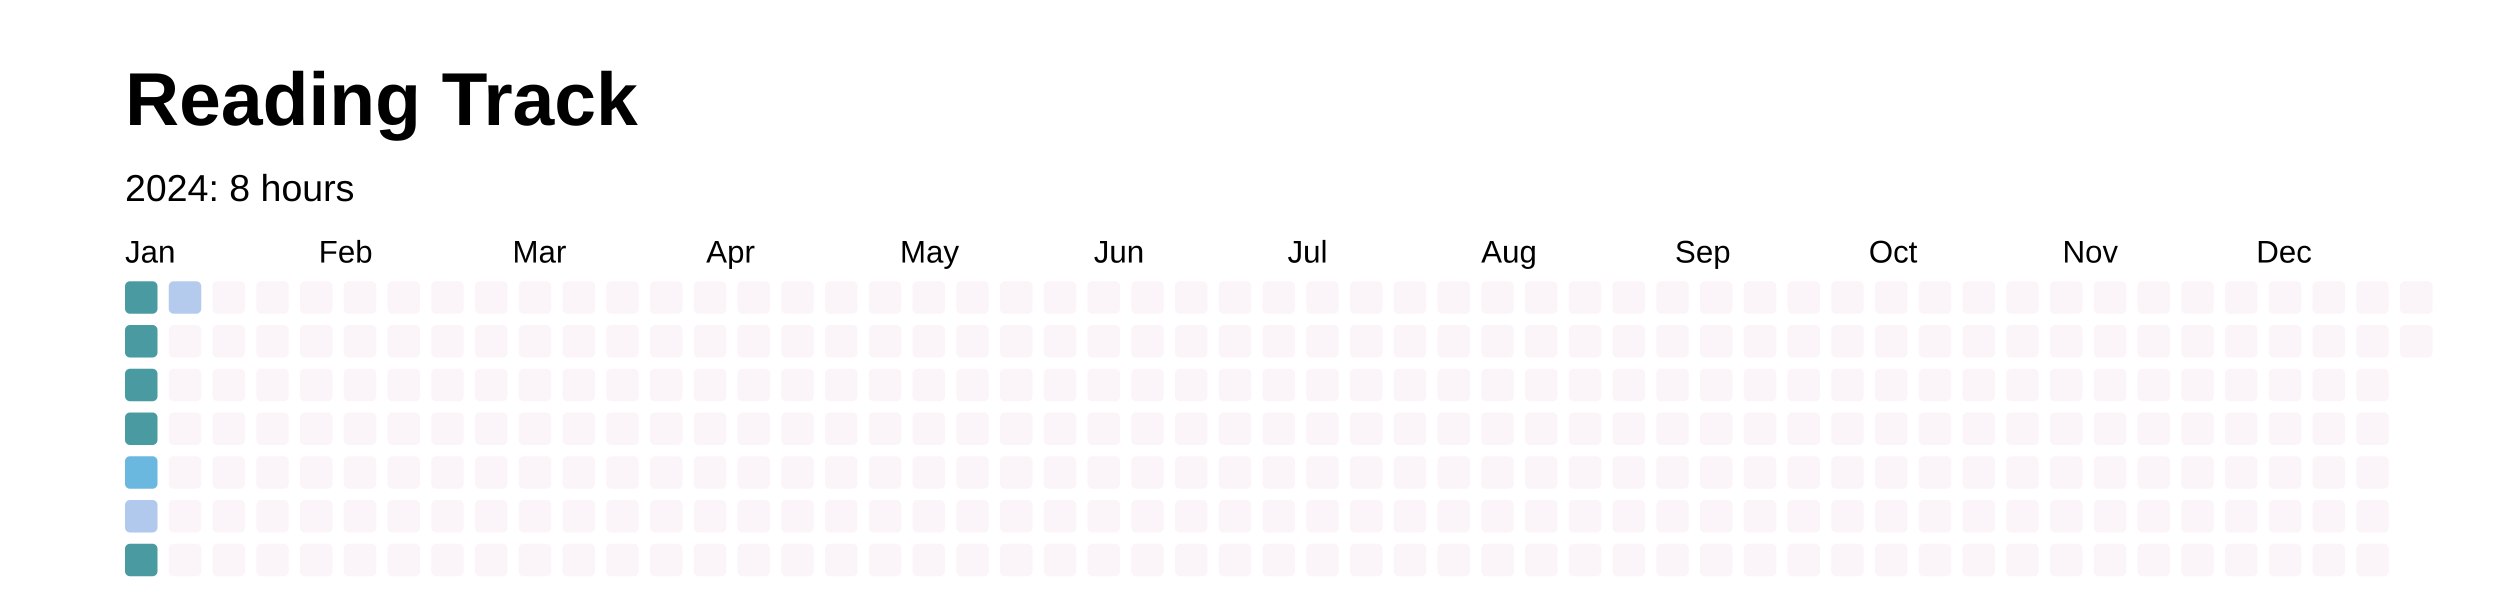
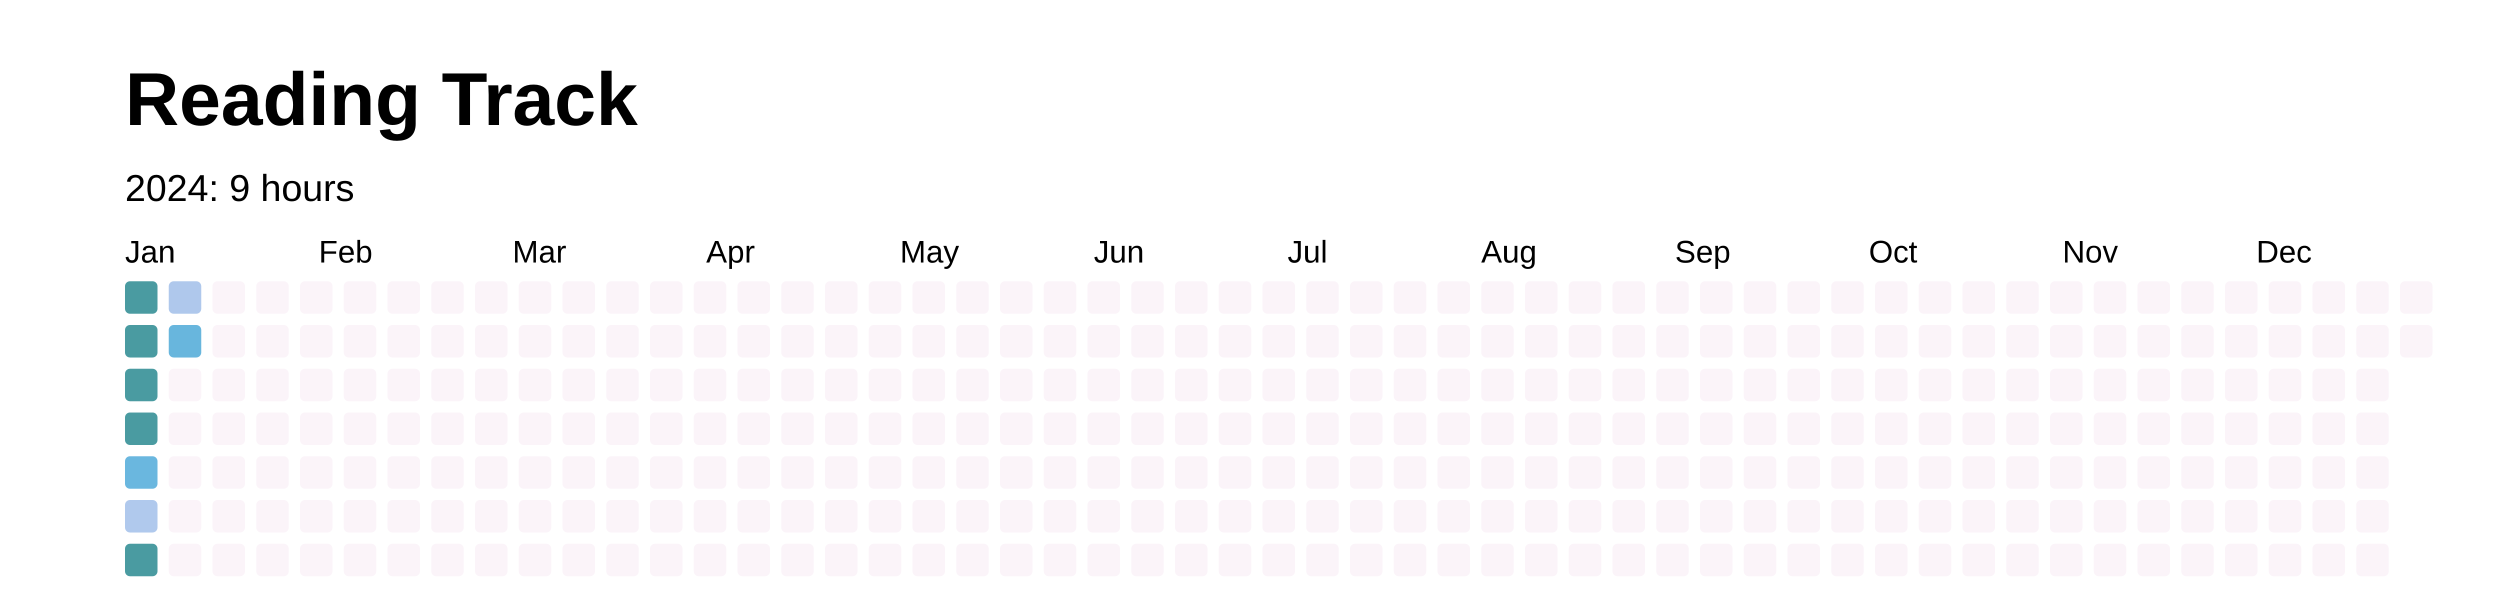
<svg xmlns="http://www.w3.org/2000/svg" baseProfile="full" height="48mm" version="1.1" viewBox="0,0,200,48" width="200mm">
  <defs />
  <rect fill="#FFFFFF" height="48" width="200" x="0" y="0" />
  <text fill="#000000" style="font-size:6px; font-family:Arial; font-weight:bold;" x="10" y="10">Reading Track</text>
-   <text dominant-baseline="hanging" fill="#000000" style="font-size:3.0px; font-family:Arial;" x="10" y="14">2024: 8 hours</text>
+   <text dominant-baseline="hanging" fill="#000000" style="font-size:3.0px; font-family:Arial;" x="10" y="14">2024: 9 hours</text>
  <text fill="#000000" style="font-size:2.5px; font-family:Arial" x="10.0" y="21.0">Jan</text>
  <text fill="#000000" style="font-size:2.5px; font-family:Arial" x="25.5" y="21.0">Feb</text>
  <text fill="#000000" style="font-size:2.5px; font-family:Arial" x="41.0" y="21.0">Mar</text>
  <text fill="#000000" style="font-size:2.5px; font-family:Arial" x="56.5" y="21.0">Apr</text>
  <text fill="#000000" style="font-size:2.5px; font-family:Arial" x="72.0" y="21.0">May</text>
  <text fill="#000000" style="font-size:2.5px; font-family:Arial" x="87.5" y="21.0">Jun</text>
  <text fill="#000000" style="font-size:2.5px; font-family:Arial" x="103.0" y="21.0">Jul</text>
  <text fill="#000000" style="font-size:2.5px; font-family:Arial" x="118.5" y="21.0">Aug</text>
  <text fill="#000000" style="font-size:2.5px; font-family:Arial" x="134.0" y="21.0">Sep</text>
  <text fill="#000000" style="font-size:2.5px; font-family:Arial" x="149.5" y="21.0">Oct</text>
  <text fill="#000000" style="font-size:2.5px; font-family:Arial" x="165.0" y="21.0">Nov</text>
  <text fill="#000000" style="font-size:2.5px; font-family:Arial" x="180.5" y="21.0">Dec</text>
  <rect fill="#4a9ba1" height="2.6" rx="0.4" ry="0.4" width="2.6" x="10.0" y="22.5" />
  <rect fill="#4a9ba1" height="2.6" rx="0.4" ry="0.4" width="2.6" x="10.0" y="26.0" />
  <rect fill="#4a9ba1" height="2.6" rx="0.4" ry="0.4" width="2.6" x="10.0" y="29.5" />
  <rect fill="#4a9ba1" height="2.6" rx="0.4" ry="0.4" width="2.6" x="10.0" y="33.0" />
  <rect fill="#6ab7df" height="2.6" rx="0.4" ry="0.4" width="2.6" x="10.0" y="36.5" />
  <rect fill="#b0c9ed" height="2.6" rx="0.4" ry="0.4" width="2.6" x="10.0" y="40.0" />
  <rect fill="#4a9ba1" height="2.6" rx="0.4" ry="0.4" width="2.6" x="10.0" y="43.5" />
-   <rect fill="#b4cbee" height="2.6" rx="0.4" ry="0.4" width="2.6" x="13.5" y="22.5" />
-   <rect fill="#FBF4F9" height="2.6" rx="0.4" ry="0.4" width="2.6" x="13.5" y="26.0" />
+   <rect fill="#afc8ec" height="2.6" rx="0.4" ry="0.4" width="2.6" x="13.5" y="22.5" />
+   <rect fill="#68b6dd" height="2.6" rx="0.4" ry="0.4" width="2.6" x="13.5" y="26.0" />
  <rect fill="#FBF4F9" height="2.6" rx="0.4" ry="0.4" width="2.6" x="13.5" y="29.5" />
  <rect fill="#FBF4F9" height="2.6" rx="0.4" ry="0.4" width="2.6" x="13.5" y="33.0" />
  <rect fill="#FBF4F9" height="2.6" rx="0.4" ry="0.4" width="2.6" x="13.5" y="36.5" />
  <rect fill="#FBF4F9" height="2.6" rx="0.4" ry="0.4" width="2.6" x="13.5" y="40.0" />
  <rect fill="#FBF4F9" height="2.6" rx="0.4" ry="0.4" width="2.6" x="13.5" y="43.5" />
  <rect fill="#FBF4F9" height="2.6" rx="0.4" ry="0.4" width="2.6" x="17.0" y="22.5" />
  <rect fill="#FBF4F9" height="2.6" rx="0.4" ry="0.4" width="2.6" x="17.0" y="26.0" />
  <rect fill="#FBF4F9" height="2.6" rx="0.4" ry="0.4" width="2.6" x="17.0" y="29.5" />
  <rect fill="#FBF4F9" height="2.6" rx="0.4" ry="0.4" width="2.6" x="17.0" y="33.0" />
  <rect fill="#FBF4F9" height="2.6" rx="0.4" ry="0.4" width="2.6" x="17.0" y="36.5" />
  <rect fill="#FBF4F9" height="2.6" rx="0.4" ry="0.4" width="2.6" x="17.0" y="40.0" />
  <rect fill="#FBF4F9" height="2.6" rx="0.4" ry="0.4" width="2.6" x="17.0" y="43.5" />
  <rect fill="#FBF4F9" height="2.6" rx="0.4" ry="0.4" width="2.6" x="20.5" y="22.5" />
  <rect fill="#FBF4F9" height="2.6" rx="0.4" ry="0.4" width="2.6" x="20.5" y="26.0" />
  <rect fill="#FBF4F9" height="2.6" rx="0.4" ry="0.4" width="2.6" x="20.5" y="29.5" />
  <rect fill="#FBF4F9" height="2.6" rx="0.4" ry="0.4" width="2.6" x="20.5" y="33.0" />
  <rect fill="#FBF4F9" height="2.6" rx="0.4" ry="0.4" width="2.6" x="20.5" y="36.5" />
  <rect fill="#FBF4F9" height="2.6" rx="0.4" ry="0.4" width="2.6" x="20.5" y="40.0" />
  <rect fill="#FBF4F9" height="2.6" rx="0.4" ry="0.4" width="2.6" x="20.5" y="43.5" />
  <rect fill="#FBF4F9" height="2.6" rx="0.4" ry="0.4" width="2.6" x="24.0" y="22.5" />
  <rect fill="#FBF4F9" height="2.6" rx="0.4" ry="0.4" width="2.6" x="24.0" y="26.0" />
  <rect fill="#FBF4F9" height="2.6" rx="0.4" ry="0.4" width="2.6" x="24.0" y="29.5" />
  <rect fill="#FBF4F9" height="2.6" rx="0.4" ry="0.4" width="2.6" x="24.0" y="33.0" />
  <rect fill="#FBF4F9" height="2.6" rx="0.4" ry="0.4" width="2.6" x="24.0" y="36.5" />
  <rect fill="#FBF4F9" height="2.6" rx="0.4" ry="0.4" width="2.6" x="24.0" y="40.0" />
  <rect fill="#FBF4F9" height="2.6" rx="0.4" ry="0.4" width="2.6" x="24.0" y="43.5" />
  <rect fill="#FBF4F9" height="2.6" rx="0.4" ry="0.4" width="2.6" x="27.5" y="22.5" />
  <rect fill="#FBF4F9" height="2.6" rx="0.4" ry="0.4" width="2.6" x="27.5" y="26.0" />
  <rect fill="#FBF4F9" height="2.6" rx="0.4" ry="0.4" width="2.6" x="27.5" y="29.5" />
  <rect fill="#FBF4F9" height="2.6" rx="0.4" ry="0.4" width="2.6" x="27.5" y="33.0" />
  <rect fill="#FBF4F9" height="2.6" rx="0.4" ry="0.4" width="2.6" x="27.5" y="36.5" />
  <rect fill="#FBF4F9" height="2.6" rx="0.4" ry="0.4" width="2.6" x="27.5" y="40.0" />
  <rect fill="#FBF4F9" height="2.6" rx="0.4" ry="0.4" width="2.6" x="27.5" y="43.5" />
  <rect fill="#FBF4F9" height="2.6" rx="0.4" ry="0.4" width="2.6" x="31.0" y="22.5" />
  <rect fill="#FBF4F9" height="2.6" rx="0.4" ry="0.4" width="2.6" x="31.0" y="26.0" />
  <rect fill="#FBF4F9" height="2.6" rx="0.4" ry="0.4" width="2.6" x="31.0" y="29.5" />
  <rect fill="#FBF4F9" height="2.6" rx="0.4" ry="0.4" width="2.6" x="31.0" y="33.0" />
  <rect fill="#FBF4F9" height="2.6" rx="0.4" ry="0.4" width="2.6" x="31.0" y="36.5" />
  <rect fill="#FBF4F9" height="2.6" rx="0.4" ry="0.4" width="2.6" x="31.0" y="40.0" />
  <rect fill="#FBF4F9" height="2.6" rx="0.4" ry="0.4" width="2.6" x="31.0" y="43.5" />
  <rect fill="#FBF4F9" height="2.6" rx="0.4" ry="0.4" width="2.6" x="34.5" y="22.5" />
  <rect fill="#FBF4F9" height="2.6" rx="0.4" ry="0.4" width="2.6" x="34.5" y="26.0" />
  <rect fill="#FBF4F9" height="2.6" rx="0.4" ry="0.4" width="2.6" x="34.5" y="29.5" />
  <rect fill="#FBF4F9" height="2.6" rx="0.4" ry="0.4" width="2.6" x="34.5" y="33.0" />
  <rect fill="#FBF4F9" height="2.6" rx="0.4" ry="0.4" width="2.6" x="34.5" y="36.5" />
  <rect fill="#FBF4F9" height="2.6" rx="0.4" ry="0.4" width="2.6" x="34.5" y="40.0" />
  <rect fill="#FBF4F9" height="2.6" rx="0.4" ry="0.4" width="2.6" x="34.5" y="43.5" />
  <rect fill="#FBF4F9" height="2.6" rx="0.4" ry="0.4" width="2.6" x="38.0" y="22.5" />
  <rect fill="#FBF4F9" height="2.6" rx="0.4" ry="0.4" width="2.6" x="38.0" y="26.0" />
  <rect fill="#FBF4F9" height="2.6" rx="0.4" ry="0.4" width="2.6" x="38.0" y="29.5" />
  <rect fill="#FBF4F9" height="2.6" rx="0.4" ry="0.4" width="2.6" x="38.0" y="33.0" />
  <rect fill="#FBF4F9" height="2.6" rx="0.4" ry="0.4" width="2.6" x="38.0" y="36.5" />
  <rect fill="#FBF4F9" height="2.6" rx="0.4" ry="0.4" width="2.6" x="38.0" y="40.0" />
  <rect fill="#FBF4F9" height="2.6" rx="0.4" ry="0.4" width="2.6" x="38.0" y="43.5" />
  <rect fill="#FBF4F9" height="2.6" rx="0.4" ry="0.4" width="2.6" x="41.5" y="22.5" />
  <rect fill="#FBF4F9" height="2.6" rx="0.4" ry="0.4" width="2.6" x="41.5" y="26.0" />
  <rect fill="#FBF4F9" height="2.6" rx="0.4" ry="0.4" width="2.6" x="41.5" y="29.5" />
  <rect fill="#FBF4F9" height="2.6" rx="0.4" ry="0.4" width="2.6" x="41.5" y="33.0" />
  <rect fill="#FBF4F9" height="2.6" rx="0.4" ry="0.4" width="2.6" x="41.5" y="36.5" />
  <rect fill="#FBF4F9" height="2.6" rx="0.4" ry="0.4" width="2.6" x="41.5" y="40.0" />
  <rect fill="#FBF4F9" height="2.6" rx="0.4" ry="0.4" width="2.6" x="41.5" y="43.5" />
  <rect fill="#FBF4F9" height="2.6" rx="0.4" ry="0.4" width="2.6" x="45.0" y="22.5" />
  <rect fill="#FBF4F9" height="2.6" rx="0.4" ry="0.4" width="2.6" x="45.0" y="26.0" />
  <rect fill="#FBF4F9" height="2.6" rx="0.4" ry="0.4" width="2.6" x="45.0" y="29.5" />
  <rect fill="#FBF4F9" height="2.6" rx="0.4" ry="0.4" width="2.6" x="45.0" y="33.0" />
  <rect fill="#FBF4F9" height="2.6" rx="0.4" ry="0.4" width="2.6" x="45.0" y="36.5" />
  <rect fill="#FBF4F9" height="2.6" rx="0.4" ry="0.4" width="2.6" x="45.0" y="40.0" />
  <rect fill="#FBF4F9" height="2.6" rx="0.4" ry="0.4" width="2.6" x="45.0" y="43.5" />
  <rect fill="#FBF4F9" height="2.6" rx="0.4" ry="0.4" width="2.6" x="48.5" y="22.5" />
  <rect fill="#FBF4F9" height="2.6" rx="0.4" ry="0.4" width="2.6" x="48.5" y="26.0" />
  <rect fill="#FBF4F9" height="2.6" rx="0.4" ry="0.4" width="2.6" x="48.5" y="29.5" />
  <rect fill="#FBF4F9" height="2.6" rx="0.4" ry="0.4" width="2.6" x="48.5" y="33.0" />
  <rect fill="#FBF4F9" height="2.6" rx="0.4" ry="0.4" width="2.6" x="48.5" y="36.5" />
  <rect fill="#FBF4F9" height="2.6" rx="0.4" ry="0.4" width="2.6" x="48.5" y="40.0" />
  <rect fill="#FBF4F9" height="2.6" rx="0.4" ry="0.4" width="2.6" x="48.5" y="43.5" />
  <rect fill="#FBF4F9" height="2.6" rx="0.4" ry="0.4" width="2.6" x="52.0" y="22.5" />
  <rect fill="#FBF4F9" height="2.6" rx="0.4" ry="0.4" width="2.6" x="52.0" y="26.0" />
  <rect fill="#FBF4F9" height="2.6" rx="0.4" ry="0.4" width="2.6" x="52.0" y="29.5" />
  <rect fill="#FBF4F9" height="2.6" rx="0.4" ry="0.4" width="2.6" x="52.0" y="33.0" />
  <rect fill="#FBF4F9" height="2.6" rx="0.4" ry="0.4" width="2.6" x="52.0" y="36.5" />
  <rect fill="#FBF4F9" height="2.6" rx="0.4" ry="0.4" width="2.6" x="52.0" y="40.0" />
  <rect fill="#FBF4F9" height="2.6" rx="0.4" ry="0.4" width="2.6" x="52.0" y="43.5" />
  <rect fill="#FBF4F9" height="2.6" rx="0.4" ry="0.4" width="2.6" x="55.5" y="22.5" />
  <rect fill="#FBF4F9" height="2.6" rx="0.4" ry="0.4" width="2.6" x="55.5" y="26.0" />
  <rect fill="#FBF4F9" height="2.6" rx="0.4" ry="0.4" width="2.6" x="55.5" y="29.5" />
  <rect fill="#FBF4F9" height="2.6" rx="0.4" ry="0.4" width="2.6" x="55.5" y="33.0" />
  <rect fill="#FBF4F9" height="2.6" rx="0.4" ry="0.4" width="2.6" x="55.5" y="36.5" />
  <rect fill="#FBF4F9" height="2.6" rx="0.4" ry="0.4" width="2.6" x="55.5" y="40.0" />
  <rect fill="#FBF4F9" height="2.6" rx="0.4" ry="0.4" width="2.6" x="55.5" y="43.5" />
  <rect fill="#FBF4F9" height="2.6" rx="0.4" ry="0.4" width="2.6" x="59.0" y="22.5" />
  <rect fill="#FBF4F9" height="2.6" rx="0.4" ry="0.4" width="2.6" x="59.0" y="26.0" />
  <rect fill="#FBF4F9" height="2.6" rx="0.4" ry="0.4" width="2.6" x="59.0" y="29.5" />
  <rect fill="#FBF4F9" height="2.6" rx="0.4" ry="0.4" width="2.6" x="59.0" y="33.0" />
  <rect fill="#FBF4F9" height="2.6" rx="0.4" ry="0.4" width="2.6" x="59.0" y="36.5" />
  <rect fill="#FBF4F9" height="2.6" rx="0.4" ry="0.4" width="2.6" x="59.0" y="40.0" />
  <rect fill="#FBF4F9" height="2.6" rx="0.4" ry="0.4" width="2.6" x="59.0" y="43.5" />
  <rect fill="#FBF4F9" height="2.6" rx="0.4" ry="0.4" width="2.6" x="62.5" y="22.5" />
  <rect fill="#FBF4F9" height="2.6" rx="0.4" ry="0.4" width="2.6" x="62.5" y="26.0" />
  <rect fill="#FBF4F9" height="2.6" rx="0.4" ry="0.4" width="2.6" x="62.5" y="29.5" />
  <rect fill="#FBF4F9" height="2.6" rx="0.4" ry="0.4" width="2.6" x="62.5" y="33.0" />
  <rect fill="#FBF4F9" height="2.6" rx="0.4" ry="0.4" width="2.6" x="62.5" y="36.5" />
  <rect fill="#FBF4F9" height="2.6" rx="0.4" ry="0.4" width="2.6" x="62.5" y="40.0" />
  <rect fill="#FBF4F9" height="2.6" rx="0.4" ry="0.4" width="2.6" x="62.5" y="43.5" />
  <rect fill="#FBF4F9" height="2.6" rx="0.4" ry="0.4" width="2.6" x="66.0" y="22.5" />
  <rect fill="#FBF4F9" height="2.6" rx="0.4" ry="0.4" width="2.6" x="66.0" y="26.0" />
  <rect fill="#FBF4F9" height="2.6" rx="0.4" ry="0.4" width="2.6" x="66.0" y="29.5" />
  <rect fill="#FBF4F9" height="2.6" rx="0.4" ry="0.4" width="2.6" x="66.0" y="33.0" />
  <rect fill="#FBF4F9" height="2.6" rx="0.4" ry="0.4" width="2.6" x="66.0" y="36.5" />
  <rect fill="#FBF4F9" height="2.6" rx="0.4" ry="0.4" width="2.6" x="66.0" y="40.0" />
  <rect fill="#FBF4F9" height="2.6" rx="0.4" ry="0.4" width="2.6" x="66.0" y="43.5" />
  <rect fill="#FBF4F9" height="2.6" rx="0.4" ry="0.4" width="2.6" x="69.5" y="22.5" />
  <rect fill="#FBF4F9" height="2.6" rx="0.4" ry="0.4" width="2.6" x="69.5" y="26.0" />
  <rect fill="#FBF4F9" height="2.6" rx="0.4" ry="0.4" width="2.6" x="69.5" y="29.5" />
  <rect fill="#FBF4F9" height="2.6" rx="0.4" ry="0.4" width="2.6" x="69.5" y="33.0" />
  <rect fill="#FBF4F9" height="2.6" rx="0.4" ry="0.4" width="2.6" x="69.5" y="36.5" />
  <rect fill="#FBF4F9" height="2.6" rx="0.4" ry="0.4" width="2.6" x="69.5" y="40.0" />
  <rect fill="#FBF4F9" height="2.6" rx="0.4" ry="0.4" width="2.6" x="69.5" y="43.5" />
  <rect fill="#FBF4F9" height="2.6" rx="0.4" ry="0.4" width="2.6" x="73.0" y="22.5" />
  <rect fill="#FBF4F9" height="2.6" rx="0.4" ry="0.4" width="2.6" x="73.0" y="26.0" />
  <rect fill="#FBF4F9" height="2.6" rx="0.4" ry="0.4" width="2.6" x="73.0" y="29.5" />
  <rect fill="#FBF4F9" height="2.6" rx="0.4" ry="0.4" width="2.6" x="73.0" y="33.0" />
  <rect fill="#FBF4F9" height="2.6" rx="0.4" ry="0.4" width="2.6" x="73.0" y="36.5" />
  <rect fill="#FBF4F9" height="2.6" rx="0.4" ry="0.4" width="2.6" x="73.0" y="40.0" />
  <rect fill="#FBF4F9" height="2.6" rx="0.4" ry="0.4" width="2.6" x="73.0" y="43.5" />
  <rect fill="#FBF4F9" height="2.6" rx="0.4" ry="0.4" width="2.6" x="76.5" y="22.5" />
  <rect fill="#FBF4F9" height="2.6" rx="0.4" ry="0.4" width="2.6" x="76.5" y="26.0" />
  <rect fill="#FBF4F9" height="2.6" rx="0.4" ry="0.4" width="2.6" x="76.5" y="29.5" />
  <rect fill="#FBF4F9" height="2.6" rx="0.4" ry="0.4" width="2.6" x="76.5" y="33.0" />
  <rect fill="#FBF4F9" height="2.6" rx="0.4" ry="0.4" width="2.6" x="76.5" y="36.5" />
  <rect fill="#FBF4F9" height="2.6" rx="0.4" ry="0.4" width="2.6" x="76.5" y="40.0" />
  <rect fill="#FBF4F9" height="2.6" rx="0.4" ry="0.4" width="2.6" x="76.5" y="43.5" />
  <rect fill="#FBF4F9" height="2.6" rx="0.4" ry="0.4" width="2.6" x="80.0" y="22.5" />
  <rect fill="#FBF4F9" height="2.6" rx="0.4" ry="0.4" width="2.6" x="80.0" y="26.0" />
  <rect fill="#FBF4F9" height="2.6" rx="0.4" ry="0.4" width="2.6" x="80.0" y="29.5" />
  <rect fill="#FBF4F9" height="2.6" rx="0.4" ry="0.4" width="2.6" x="80.0" y="33.0" />
  <rect fill="#FBF4F9" height="2.6" rx="0.4" ry="0.4" width="2.6" x="80.0" y="36.5" />
  <rect fill="#FBF4F9" height="2.6" rx="0.4" ry="0.4" width="2.6" x="80.0" y="40.0" />
  <rect fill="#FBF4F9" height="2.6" rx="0.4" ry="0.4" width="2.6" x="80.0" y="43.5" />
  <rect fill="#FBF4F9" height="2.6" rx="0.4" ry="0.4" width="2.6" x="83.5" y="22.5" />
  <rect fill="#FBF4F9" height="2.6" rx="0.4" ry="0.4" width="2.6" x="83.5" y="26.0" />
  <rect fill="#FBF4F9" height="2.6" rx="0.4" ry="0.4" width="2.6" x="83.5" y="29.5" />
  <rect fill="#FBF4F9" height="2.6" rx="0.4" ry="0.4" width="2.6" x="83.5" y="33.0" />
  <rect fill="#FBF4F9" height="2.6" rx="0.4" ry="0.4" width="2.6" x="83.5" y="36.5" />
  <rect fill="#FBF4F9" height="2.6" rx="0.4" ry="0.4" width="2.6" x="83.5" y="40.0" />
  <rect fill="#FBF4F9" height="2.6" rx="0.4" ry="0.4" width="2.6" x="83.5" y="43.5" />
  <rect fill="#FBF4F9" height="2.6" rx="0.4" ry="0.4" width="2.6" x="87.0" y="22.5" />
  <rect fill="#FBF4F9" height="2.6" rx="0.4" ry="0.4" width="2.6" x="87.0" y="26.0" />
  <rect fill="#FBF4F9" height="2.6" rx="0.4" ry="0.4" width="2.6" x="87.0" y="29.5" />
  <rect fill="#FBF4F9" height="2.6" rx="0.4" ry="0.4" width="2.6" x="87.0" y="33.0" />
  <rect fill="#FBF4F9" height="2.6" rx="0.4" ry="0.4" width="2.6" x="87.0" y="36.5" />
  <rect fill="#FBF4F9" height="2.6" rx="0.4" ry="0.4" width="2.6" x="87.0" y="40.0" />
  <rect fill="#FBF4F9" height="2.6" rx="0.4" ry="0.4" width="2.6" x="87.0" y="43.5" />
  <rect fill="#FBF4F9" height="2.6" rx="0.4" ry="0.4" width="2.6" x="90.5" y="22.5" />
  <rect fill="#FBF4F9" height="2.6" rx="0.4" ry="0.4" width="2.6" x="90.5" y="26.0" />
  <rect fill="#FBF4F9" height="2.6" rx="0.4" ry="0.4" width="2.6" x="90.5" y="29.5" />
  <rect fill="#FBF4F9" height="2.6" rx="0.4" ry="0.4" width="2.6" x="90.5" y="33.0" />
  <rect fill="#FBF4F9" height="2.6" rx="0.4" ry="0.4" width="2.6" x="90.5" y="36.5" />
  <rect fill="#FBF4F9" height="2.6" rx="0.4" ry="0.4" width="2.6" x="90.5" y="40.0" />
  <rect fill="#FBF4F9" height="2.6" rx="0.4" ry="0.4" width="2.6" x="90.5" y="43.5" />
  <rect fill="#FBF4F9" height="2.6" rx="0.4" ry="0.4" width="2.6" x="94.0" y="22.5" />
  <rect fill="#FBF4F9" height="2.6" rx="0.4" ry="0.4" width="2.6" x="94.0" y="26.0" />
  <rect fill="#FBF4F9" height="2.6" rx="0.4" ry="0.4" width="2.6" x="94.0" y="29.5" />
  <rect fill="#FBF4F9" height="2.6" rx="0.4" ry="0.4" width="2.6" x="94.0" y="33.0" />
  <rect fill="#FBF4F9" height="2.6" rx="0.4" ry="0.4" width="2.6" x="94.0" y="36.5" />
  <rect fill="#FBF4F9" height="2.6" rx="0.4" ry="0.4" width="2.6" x="94.0" y="40.0" />
  <rect fill="#FBF4F9" height="2.6" rx="0.4" ry="0.4" width="2.6" x="94.0" y="43.5" />
  <rect fill="#FBF4F9" height="2.6" rx="0.4" ry="0.4" width="2.6" x="97.5" y="22.5" />
  <rect fill="#FBF4F9" height="2.6" rx="0.4" ry="0.4" width="2.6" x="97.5" y="26.0" />
  <rect fill="#FBF4F9" height="2.6" rx="0.4" ry="0.4" width="2.6" x="97.5" y="29.5" />
  <rect fill="#FBF4F9" height="2.6" rx="0.4" ry="0.4" width="2.6" x="97.5" y="33.0" />
  <rect fill="#FBF4F9" height="2.6" rx="0.4" ry="0.4" width="2.6" x="97.5" y="36.5" />
  <rect fill="#FBF4F9" height="2.6" rx="0.4" ry="0.4" width="2.6" x="97.5" y="40.0" />
  <rect fill="#FBF4F9" height="2.6" rx="0.4" ry="0.4" width="2.6" x="97.5" y="43.5" />
  <rect fill="#FBF4F9" height="2.6" rx="0.4" ry="0.4" width="2.6" x="101.0" y="22.5" />
  <rect fill="#FBF4F9" height="2.6" rx="0.4" ry="0.4" width="2.6" x="101.0" y="26.0" />
  <rect fill="#FBF4F9" height="2.6" rx="0.4" ry="0.4" width="2.6" x="101.0" y="29.5" />
  <rect fill="#FBF4F9" height="2.6" rx="0.4" ry="0.4" width="2.6" x="101.0" y="33.0" />
  <rect fill="#FBF4F9" height="2.6" rx="0.4" ry="0.4" width="2.6" x="101.0" y="36.5" />
  <rect fill="#FBF4F9" height="2.6" rx="0.4" ry="0.4" width="2.6" x="101.0" y="40.0" />
  <rect fill="#FBF4F9" height="2.6" rx="0.4" ry="0.4" width="2.6" x="101.0" y="43.5" />
  <rect fill="#FBF4F9" height="2.6" rx="0.4" ry="0.4" width="2.6" x="104.5" y="22.5" />
  <rect fill="#FBF4F9" height="2.6" rx="0.4" ry="0.4" width="2.6" x="104.5" y="26.0" />
  <rect fill="#FBF4F9" height="2.6" rx="0.4" ry="0.4" width="2.6" x="104.5" y="29.5" />
  <rect fill="#FBF4F9" height="2.6" rx="0.4" ry="0.4" width="2.6" x="104.5" y="33.0" />
  <rect fill="#FBF4F9" height="2.6" rx="0.4" ry="0.4" width="2.6" x="104.5" y="36.5" />
  <rect fill="#FBF4F9" height="2.6" rx="0.4" ry="0.4" width="2.6" x="104.5" y="40.0" />
  <rect fill="#FBF4F9" height="2.6" rx="0.4" ry="0.4" width="2.6" x="104.5" y="43.5" />
  <rect fill="#FBF4F9" height="2.6" rx="0.4" ry="0.4" width="2.6" x="108.0" y="22.5" />
  <rect fill="#FBF4F9" height="2.6" rx="0.4" ry="0.4" width="2.6" x="108.0" y="26.0" />
  <rect fill="#FBF4F9" height="2.6" rx="0.4" ry="0.4" width="2.6" x="108.0" y="29.5" />
  <rect fill="#FBF4F9" height="2.6" rx="0.4" ry="0.4" width="2.6" x="108.0" y="33.0" />
  <rect fill="#FBF4F9" height="2.6" rx="0.4" ry="0.4" width="2.6" x="108.0" y="36.5" />
  <rect fill="#FBF4F9" height="2.6" rx="0.4" ry="0.4" width="2.6" x="108.0" y="40.0" />
  <rect fill="#FBF4F9" height="2.6" rx="0.4" ry="0.4" width="2.6" x="108.0" y="43.5" />
  <rect fill="#FBF4F9" height="2.6" rx="0.4" ry="0.4" width="2.6" x="111.5" y="22.5" />
  <rect fill="#FBF4F9" height="2.6" rx="0.4" ry="0.4" width="2.6" x="111.5" y="26.0" />
  <rect fill="#FBF4F9" height="2.6" rx="0.4" ry="0.4" width="2.6" x="111.5" y="29.5" />
  <rect fill="#FBF4F9" height="2.6" rx="0.4" ry="0.4" width="2.6" x="111.5" y="33.0" />
  <rect fill="#FBF4F9" height="2.6" rx="0.4" ry="0.4" width="2.6" x="111.5" y="36.5" />
  <rect fill="#FBF4F9" height="2.6" rx="0.4" ry="0.4" width="2.6" x="111.5" y="40.0" />
  <rect fill="#FBF4F9" height="2.6" rx="0.4" ry="0.4" width="2.6" x="111.5" y="43.5" />
  <rect fill="#FBF4F9" height="2.6" rx="0.4" ry="0.4" width="2.6" x="115.0" y="22.5" />
  <rect fill="#FBF4F9" height="2.6" rx="0.4" ry="0.4" width="2.6" x="115.0" y="26.0" />
  <rect fill="#FBF4F9" height="2.6" rx="0.4" ry="0.4" width="2.6" x="115.0" y="29.5" />
  <rect fill="#FBF4F9" height="2.6" rx="0.4" ry="0.4" width="2.6" x="115.0" y="33.0" />
  <rect fill="#FBF4F9" height="2.6" rx="0.4" ry="0.4" width="2.6" x="115.0" y="36.5" />
  <rect fill="#FBF4F9" height="2.6" rx="0.4" ry="0.4" width="2.6" x="115.0" y="40.0" />
  <rect fill="#FBF4F9" height="2.6" rx="0.4" ry="0.4" width="2.6" x="115.0" y="43.5" />
  <rect fill="#FBF4F9" height="2.6" rx="0.4" ry="0.4" width="2.6" x="118.5" y="22.5" />
  <rect fill="#FBF4F9" height="2.6" rx="0.4" ry="0.4" width="2.6" x="118.5" y="26.0" />
  <rect fill="#FBF4F9" height="2.6" rx="0.4" ry="0.4" width="2.6" x="118.5" y="29.5" />
  <rect fill="#FBF4F9" height="2.6" rx="0.4" ry="0.4" width="2.6" x="118.5" y="33.0" />
  <rect fill="#FBF4F9" height="2.6" rx="0.4" ry="0.4" width="2.6" x="118.5" y="36.5" />
  <rect fill="#FBF4F9" height="2.6" rx="0.4" ry="0.4" width="2.6" x="118.5" y="40.0" />
  <rect fill="#FBF4F9" height="2.6" rx="0.4" ry="0.4" width="2.6" x="118.5" y="43.5" />
  <rect fill="#FBF4F9" height="2.6" rx="0.4" ry="0.4" width="2.6" x="122.0" y="22.5" />
  <rect fill="#FBF4F9" height="2.6" rx="0.4" ry="0.4" width="2.6" x="122.0" y="26.0" />
  <rect fill="#FBF4F9" height="2.6" rx="0.4" ry="0.4" width="2.6" x="122.0" y="29.5" />
  <rect fill="#FBF4F9" height="2.6" rx="0.4" ry="0.4" width="2.6" x="122.0" y="33.0" />
  <rect fill="#FBF4F9" height="2.6" rx="0.4" ry="0.4" width="2.6" x="122.0" y="36.5" />
  <rect fill="#FBF4F9" height="2.6" rx="0.4" ry="0.4" width="2.6" x="122.0" y="40.0" />
  <rect fill="#FBF4F9" height="2.6" rx="0.4" ry="0.4" width="2.6" x="122.0" y="43.5" />
  <rect fill="#FBF4F9" height="2.6" rx="0.4" ry="0.4" width="2.6" x="125.5" y="22.5" />
  <rect fill="#FBF4F9" height="2.6" rx="0.4" ry="0.4" width="2.6" x="125.5" y="26.0" />
  <rect fill="#FBF4F9" height="2.6" rx="0.4" ry="0.4" width="2.6" x="125.5" y="29.5" />
  <rect fill="#FBF4F9" height="2.6" rx="0.4" ry="0.4" width="2.6" x="125.5" y="33.0" />
  <rect fill="#FBF4F9" height="2.6" rx="0.4" ry="0.4" width="2.6" x="125.5" y="36.5" />
  <rect fill="#FBF4F9" height="2.6" rx="0.4" ry="0.4" width="2.6" x="125.5" y="40.0" />
  <rect fill="#FBF4F9" height="2.6" rx="0.4" ry="0.4" width="2.6" x="125.5" y="43.5" />
  <rect fill="#FBF4F9" height="2.6" rx="0.4" ry="0.4" width="2.6" x="129.0" y="22.5" />
  <rect fill="#FBF4F9" height="2.6" rx="0.4" ry="0.4" width="2.6" x="129.0" y="26.0" />
  <rect fill="#FBF4F9" height="2.6" rx="0.4" ry="0.4" width="2.6" x="129.0" y="29.5" />
  <rect fill="#FBF4F9" height="2.6" rx="0.4" ry="0.4" width="2.6" x="129.0" y="33.0" />
  <rect fill="#FBF4F9" height="2.6" rx="0.4" ry="0.4" width="2.6" x="129.0" y="36.5" />
  <rect fill="#FBF4F9" height="2.6" rx="0.4" ry="0.4" width="2.6" x="129.0" y="40.0" />
  <rect fill="#FBF4F9" height="2.6" rx="0.4" ry="0.4" width="2.6" x="129.0" y="43.5" />
  <rect fill="#FBF4F9" height="2.6" rx="0.4" ry="0.4" width="2.6" x="132.5" y="22.5" />
  <rect fill="#FBF4F9" height="2.6" rx="0.4" ry="0.4" width="2.6" x="132.5" y="26.0" />
  <rect fill="#FBF4F9" height="2.6" rx="0.4" ry="0.4" width="2.6" x="132.5" y="29.5" />
  <rect fill="#FBF4F9" height="2.6" rx="0.4" ry="0.4" width="2.6" x="132.5" y="33.0" />
  <rect fill="#FBF4F9" height="2.6" rx="0.4" ry="0.4" width="2.6" x="132.5" y="36.5" />
  <rect fill="#FBF4F9" height="2.6" rx="0.4" ry="0.4" width="2.6" x="132.5" y="40.0" />
  <rect fill="#FBF4F9" height="2.6" rx="0.4" ry="0.4" width="2.6" x="132.5" y="43.5" />
  <rect fill="#FBF4F9" height="2.6" rx="0.4" ry="0.4" width="2.6" x="136.0" y="22.5" />
  <rect fill="#FBF4F9" height="2.6" rx="0.4" ry="0.4" width="2.6" x="136.0" y="26.0" />
  <rect fill="#FBF4F9" height="2.6" rx="0.4" ry="0.4" width="2.6" x="136.0" y="29.5" />
  <rect fill="#FBF4F9" height="2.6" rx="0.4" ry="0.4" width="2.6" x="136.0" y="33.0" />
  <rect fill="#FBF4F9" height="2.6" rx="0.4" ry="0.4" width="2.6" x="136.0" y="36.5" />
  <rect fill="#FBF4F9" height="2.6" rx="0.4" ry="0.4" width="2.6" x="136.0" y="40.0" />
  <rect fill="#FBF4F9" height="2.6" rx="0.4" ry="0.4" width="2.6" x="136.0" y="43.5" />
  <rect fill="#FBF4F9" height="2.6" rx="0.4" ry="0.4" width="2.6" x="139.5" y="22.5" />
  <rect fill="#FBF4F9" height="2.6" rx="0.4" ry="0.4" width="2.6" x="139.5" y="26.0" />
  <rect fill="#FBF4F9" height="2.6" rx="0.4" ry="0.4" width="2.6" x="139.5" y="29.5" />
  <rect fill="#FBF4F9" height="2.6" rx="0.4" ry="0.4" width="2.6" x="139.5" y="33.0" />
  <rect fill="#FBF4F9" height="2.6" rx="0.4" ry="0.4" width="2.6" x="139.5" y="36.5" />
  <rect fill="#FBF4F9" height="2.6" rx="0.4" ry="0.4" width="2.6" x="139.5" y="40.0" />
  <rect fill="#FBF4F9" height="2.6" rx="0.4" ry="0.4" width="2.6" x="139.5" y="43.5" />
  <rect fill="#FBF4F9" height="2.6" rx="0.4" ry="0.4" width="2.6" x="143.0" y="22.5" />
  <rect fill="#FBF4F9" height="2.6" rx="0.4" ry="0.4" width="2.6" x="143.0" y="26.0" />
  <rect fill="#FBF4F9" height="2.6" rx="0.4" ry="0.4" width="2.6" x="143.0" y="29.5" />
  <rect fill="#FBF4F9" height="2.6" rx="0.4" ry="0.4" width="2.6" x="143.0" y="33.0" />
  <rect fill="#FBF4F9" height="2.6" rx="0.4" ry="0.4" width="2.6" x="143.0" y="36.5" />
  <rect fill="#FBF4F9" height="2.6" rx="0.4" ry="0.4" width="2.6" x="143.0" y="40.0" />
  <rect fill="#FBF4F9" height="2.6" rx="0.4" ry="0.4" width="2.6" x="143.0" y="43.5" />
  <rect fill="#FBF4F9" height="2.6" rx="0.4" ry="0.4" width="2.6" x="146.5" y="22.5" />
  <rect fill="#FBF4F9" height="2.6" rx="0.4" ry="0.4" width="2.6" x="146.5" y="26.0" />
  <rect fill="#FBF4F9" height="2.6" rx="0.4" ry="0.4" width="2.6" x="146.5" y="29.5" />
  <rect fill="#FBF4F9" height="2.6" rx="0.4" ry="0.4" width="2.6" x="146.5" y="33.0" />
  <rect fill="#FBF4F9" height="2.6" rx="0.4" ry="0.4" width="2.6" x="146.5" y="36.5" />
  <rect fill="#FBF4F9" height="2.6" rx="0.4" ry="0.4" width="2.6" x="146.5" y="40.0" />
  <rect fill="#FBF4F9" height="2.6" rx="0.4" ry="0.4" width="2.6" x="146.5" y="43.5" />
  <rect fill="#FBF4F9" height="2.6" rx="0.4" ry="0.4" width="2.6" x="150.0" y="22.5" />
  <rect fill="#FBF4F9" height="2.6" rx="0.4" ry="0.4" width="2.6" x="150.0" y="26.0" />
  <rect fill="#FBF4F9" height="2.6" rx="0.4" ry="0.4" width="2.6" x="150.0" y="29.5" />
  <rect fill="#FBF4F9" height="2.6" rx="0.4" ry="0.4" width="2.6" x="150.0" y="33.0" />
  <rect fill="#FBF4F9" height="2.6" rx="0.4" ry="0.4" width="2.6" x="150.0" y="36.5" />
  <rect fill="#FBF4F9" height="2.6" rx="0.4" ry="0.4" width="2.6" x="150.0" y="40.0" />
  <rect fill="#FBF4F9" height="2.6" rx="0.4" ry="0.4" width="2.6" x="150.0" y="43.5" />
  <rect fill="#FBF4F9" height="2.6" rx="0.4" ry="0.4" width="2.6" x="153.5" y="22.5" />
  <rect fill="#FBF4F9" height="2.6" rx="0.4" ry="0.4" width="2.6" x="153.5" y="26.0" />
  <rect fill="#FBF4F9" height="2.6" rx="0.4" ry="0.4" width="2.6" x="153.5" y="29.5" />
  <rect fill="#FBF4F9" height="2.6" rx="0.4" ry="0.4" width="2.6" x="153.5" y="33.0" />
  <rect fill="#FBF4F9" height="2.6" rx="0.4" ry="0.4" width="2.6" x="153.5" y="36.5" />
  <rect fill="#FBF4F9" height="2.6" rx="0.4" ry="0.4" width="2.6" x="153.5" y="40.0" />
  <rect fill="#FBF4F9" height="2.6" rx="0.4" ry="0.4" width="2.6" x="153.5" y="43.5" />
  <rect fill="#FBF4F9" height="2.6" rx="0.4" ry="0.4" width="2.6" x="157.0" y="22.5" />
  <rect fill="#FBF4F9" height="2.6" rx="0.4" ry="0.4" width="2.6" x="157.0" y="26.0" />
  <rect fill="#FBF4F9" height="2.6" rx="0.4" ry="0.4" width="2.6" x="157.0" y="29.5" />
  <rect fill="#FBF4F9" height="2.6" rx="0.4" ry="0.4" width="2.6" x="157.0" y="33.0" />
  <rect fill="#FBF4F9" height="2.6" rx="0.4" ry="0.4" width="2.6" x="157.0" y="36.5" />
  <rect fill="#FBF4F9" height="2.6" rx="0.4" ry="0.4" width="2.6" x="157.0" y="40.0" />
  <rect fill="#FBF4F9" height="2.6" rx="0.4" ry="0.4" width="2.6" x="157.0" y="43.5" />
  <rect fill="#FBF4F9" height="2.6" rx="0.4" ry="0.4" width="2.6" x="160.5" y="22.5" />
  <rect fill="#FBF4F9" height="2.6" rx="0.4" ry="0.4" width="2.6" x="160.5" y="26.0" />
  <rect fill="#FBF4F9" height="2.6" rx="0.4" ry="0.4" width="2.6" x="160.5" y="29.5" />
  <rect fill="#FBF4F9" height="2.6" rx="0.4" ry="0.4" width="2.6" x="160.5" y="33.0" />
  <rect fill="#FBF4F9" height="2.6" rx="0.4" ry="0.4" width="2.6" x="160.5" y="36.5" />
  <rect fill="#FBF4F9" height="2.6" rx="0.4" ry="0.4" width="2.6" x="160.5" y="40.0" />
  <rect fill="#FBF4F9" height="2.6" rx="0.4" ry="0.4" width="2.6" x="160.5" y="43.5" />
  <rect fill="#FBF4F9" height="2.6" rx="0.4" ry="0.4" width="2.6" x="164.0" y="22.5" />
  <rect fill="#FBF4F9" height="2.6" rx="0.4" ry="0.4" width="2.6" x="164.0" y="26.0" />
  <rect fill="#FBF4F9" height="2.6" rx="0.4" ry="0.4" width="2.6" x="164.0" y="29.5" />
  <rect fill="#FBF4F9" height="2.6" rx="0.4" ry="0.4" width="2.6" x="164.0" y="33.0" />
  <rect fill="#FBF4F9" height="2.6" rx="0.4" ry="0.4" width="2.6" x="164.0" y="36.5" />
  <rect fill="#FBF4F9" height="2.6" rx="0.4" ry="0.4" width="2.6" x="164.0" y="40.0" />
  <rect fill="#FBF4F9" height="2.6" rx="0.4" ry="0.4" width="2.6" x="164.0" y="43.5" />
  <rect fill="#FBF4F9" height="2.6" rx="0.4" ry="0.4" width="2.6" x="167.5" y="22.5" />
  <rect fill="#FBF4F9" height="2.6" rx="0.4" ry="0.4" width="2.6" x="167.5" y="26.0" />
  <rect fill="#FBF4F9" height="2.6" rx="0.4" ry="0.4" width="2.6" x="167.5" y="29.5" />
  <rect fill="#FBF4F9" height="2.6" rx="0.4" ry="0.4" width="2.6" x="167.5" y="33.0" />
  <rect fill="#FBF4F9" height="2.6" rx="0.4" ry="0.4" width="2.6" x="167.5" y="36.5" />
  <rect fill="#FBF4F9" height="2.6" rx="0.4" ry="0.4" width="2.6" x="167.5" y="40.0" />
  <rect fill="#FBF4F9" height="2.6" rx="0.4" ry="0.4" width="2.6" x="167.5" y="43.5" />
  <rect fill="#FBF4F9" height="2.6" rx="0.4" ry="0.4" width="2.6" x="171.0" y="22.5" />
  <rect fill="#FBF4F9" height="2.6" rx="0.4" ry="0.4" width="2.6" x="171.0" y="26.0" />
  <rect fill="#FBF4F9" height="2.6" rx="0.4" ry="0.4" width="2.6" x="171.0" y="29.5" />
  <rect fill="#FBF4F9" height="2.6" rx="0.4" ry="0.4" width="2.6" x="171.0" y="33.0" />
  <rect fill="#FBF4F9" height="2.6" rx="0.4" ry="0.4" width="2.6" x="171.0" y="36.5" />
  <rect fill="#FBF4F9" height="2.6" rx="0.4" ry="0.4" width="2.6" x="171.0" y="40.0" />
  <rect fill="#FBF4F9" height="2.6" rx="0.4" ry="0.4" width="2.6" x="171.0" y="43.5" />
  <rect fill="#FBF4F9" height="2.6" rx="0.4" ry="0.4" width="2.6" x="174.5" y="22.5" />
  <rect fill="#FBF4F9" height="2.6" rx="0.4" ry="0.4" width="2.6" x="174.5" y="26.0" />
  <rect fill="#FBF4F9" height="2.6" rx="0.4" ry="0.4" width="2.6" x="174.5" y="29.5" />
  <rect fill="#FBF4F9" height="2.6" rx="0.4" ry="0.4" width="2.6" x="174.5" y="33.0" />
  <rect fill="#FBF4F9" height="2.6" rx="0.4" ry="0.4" width="2.6" x="174.5" y="36.5" />
  <rect fill="#FBF4F9" height="2.6" rx="0.4" ry="0.4" width="2.6" x="174.5" y="40.0" />
  <rect fill="#FBF4F9" height="2.6" rx="0.4" ry="0.4" width="2.6" x="174.5" y="43.5" />
  <rect fill="#FBF4F9" height="2.6" rx="0.4" ry="0.4" width="2.6" x="178.0" y="22.5" />
  <rect fill="#FBF4F9" height="2.6" rx="0.4" ry="0.4" width="2.6" x="178.0" y="26.0" />
  <rect fill="#FBF4F9" height="2.6" rx="0.4" ry="0.4" width="2.6" x="178.0" y="29.5" />
  <rect fill="#FBF4F9" height="2.6" rx="0.4" ry="0.4" width="2.6" x="178.0" y="33.0" />
  <rect fill="#FBF4F9" height="2.6" rx="0.4" ry="0.4" width="2.6" x="178.0" y="36.5" />
  <rect fill="#FBF4F9" height="2.6" rx="0.4" ry="0.4" width="2.6" x="178.0" y="40.0" />
  <rect fill="#FBF4F9" height="2.6" rx="0.4" ry="0.4" width="2.6" x="178.0" y="43.5" />
  <rect fill="#FBF4F9" height="2.6" rx="0.4" ry="0.4" width="2.6" x="181.5" y="22.5" />
  <rect fill="#FBF4F9" height="2.6" rx="0.4" ry="0.4" width="2.6" x="181.5" y="26.0" />
  <rect fill="#FBF4F9" height="2.6" rx="0.4" ry="0.4" width="2.6" x="181.5" y="29.5" />
  <rect fill="#FBF4F9" height="2.6" rx="0.4" ry="0.4" width="2.6" x="181.5" y="33.0" />
  <rect fill="#FBF4F9" height="2.6" rx="0.4" ry="0.4" width="2.6" x="181.5" y="36.5" />
  <rect fill="#FBF4F9" height="2.6" rx="0.4" ry="0.4" width="2.6" x="181.5" y="40.0" />
  <rect fill="#FBF4F9" height="2.6" rx="0.4" ry="0.4" width="2.6" x="181.5" y="43.5" />
  <rect fill="#FBF4F9" height="2.6" rx="0.4" ry="0.4" width="2.6" x="185.0" y="22.5" />
  <rect fill="#FBF4F9" height="2.6" rx="0.4" ry="0.4" width="2.6" x="185.0" y="26.0" />
  <rect fill="#FBF4F9" height="2.6" rx="0.4" ry="0.4" width="2.6" x="185.0" y="29.5" />
  <rect fill="#FBF4F9" height="2.6" rx="0.4" ry="0.4" width="2.6" x="185.0" y="33.0" />
  <rect fill="#FBF4F9" height="2.6" rx="0.4" ry="0.4" width="2.6" x="185.0" y="36.5" />
  <rect fill="#FBF4F9" height="2.6" rx="0.4" ry="0.4" width="2.6" x="185.0" y="40.0" />
  <rect fill="#FBF4F9" height="2.6" rx="0.4" ry="0.4" width="2.6" x="185.0" y="43.5" />
  <rect fill="#FBF4F9" height="2.6" rx="0.4" ry="0.4" width="2.6" x="188.5" y="22.5" />
  <rect fill="#FBF4F9" height="2.6" rx="0.4" ry="0.4" width="2.6" x="188.5" y="26.0" />
  <rect fill="#FBF4F9" height="2.6" rx="0.4" ry="0.4" width="2.6" x="188.5" y="29.5" />
  <rect fill="#FBF4F9" height="2.6" rx="0.4" ry="0.4" width="2.6" x="188.5" y="33.0" />
  <rect fill="#FBF4F9" height="2.6" rx="0.4" ry="0.4" width="2.6" x="188.5" y="36.5" />
  <rect fill="#FBF4F9" height="2.6" rx="0.4" ry="0.4" width="2.6" x="188.5" y="40.0" />
  <rect fill="#FBF4F9" height="2.6" rx="0.4" ry="0.4" width="2.6" x="188.5" y="43.5" />
  <rect fill="#FBF4F9" height="2.6" rx="0.4" ry="0.4" width="2.6" x="192.0" y="22.5" />
  <rect fill="#FBF4F9" height="2.6" rx="0.4" ry="0.4" width="2.6" x="192.0" y="26.0" />
</svg>
